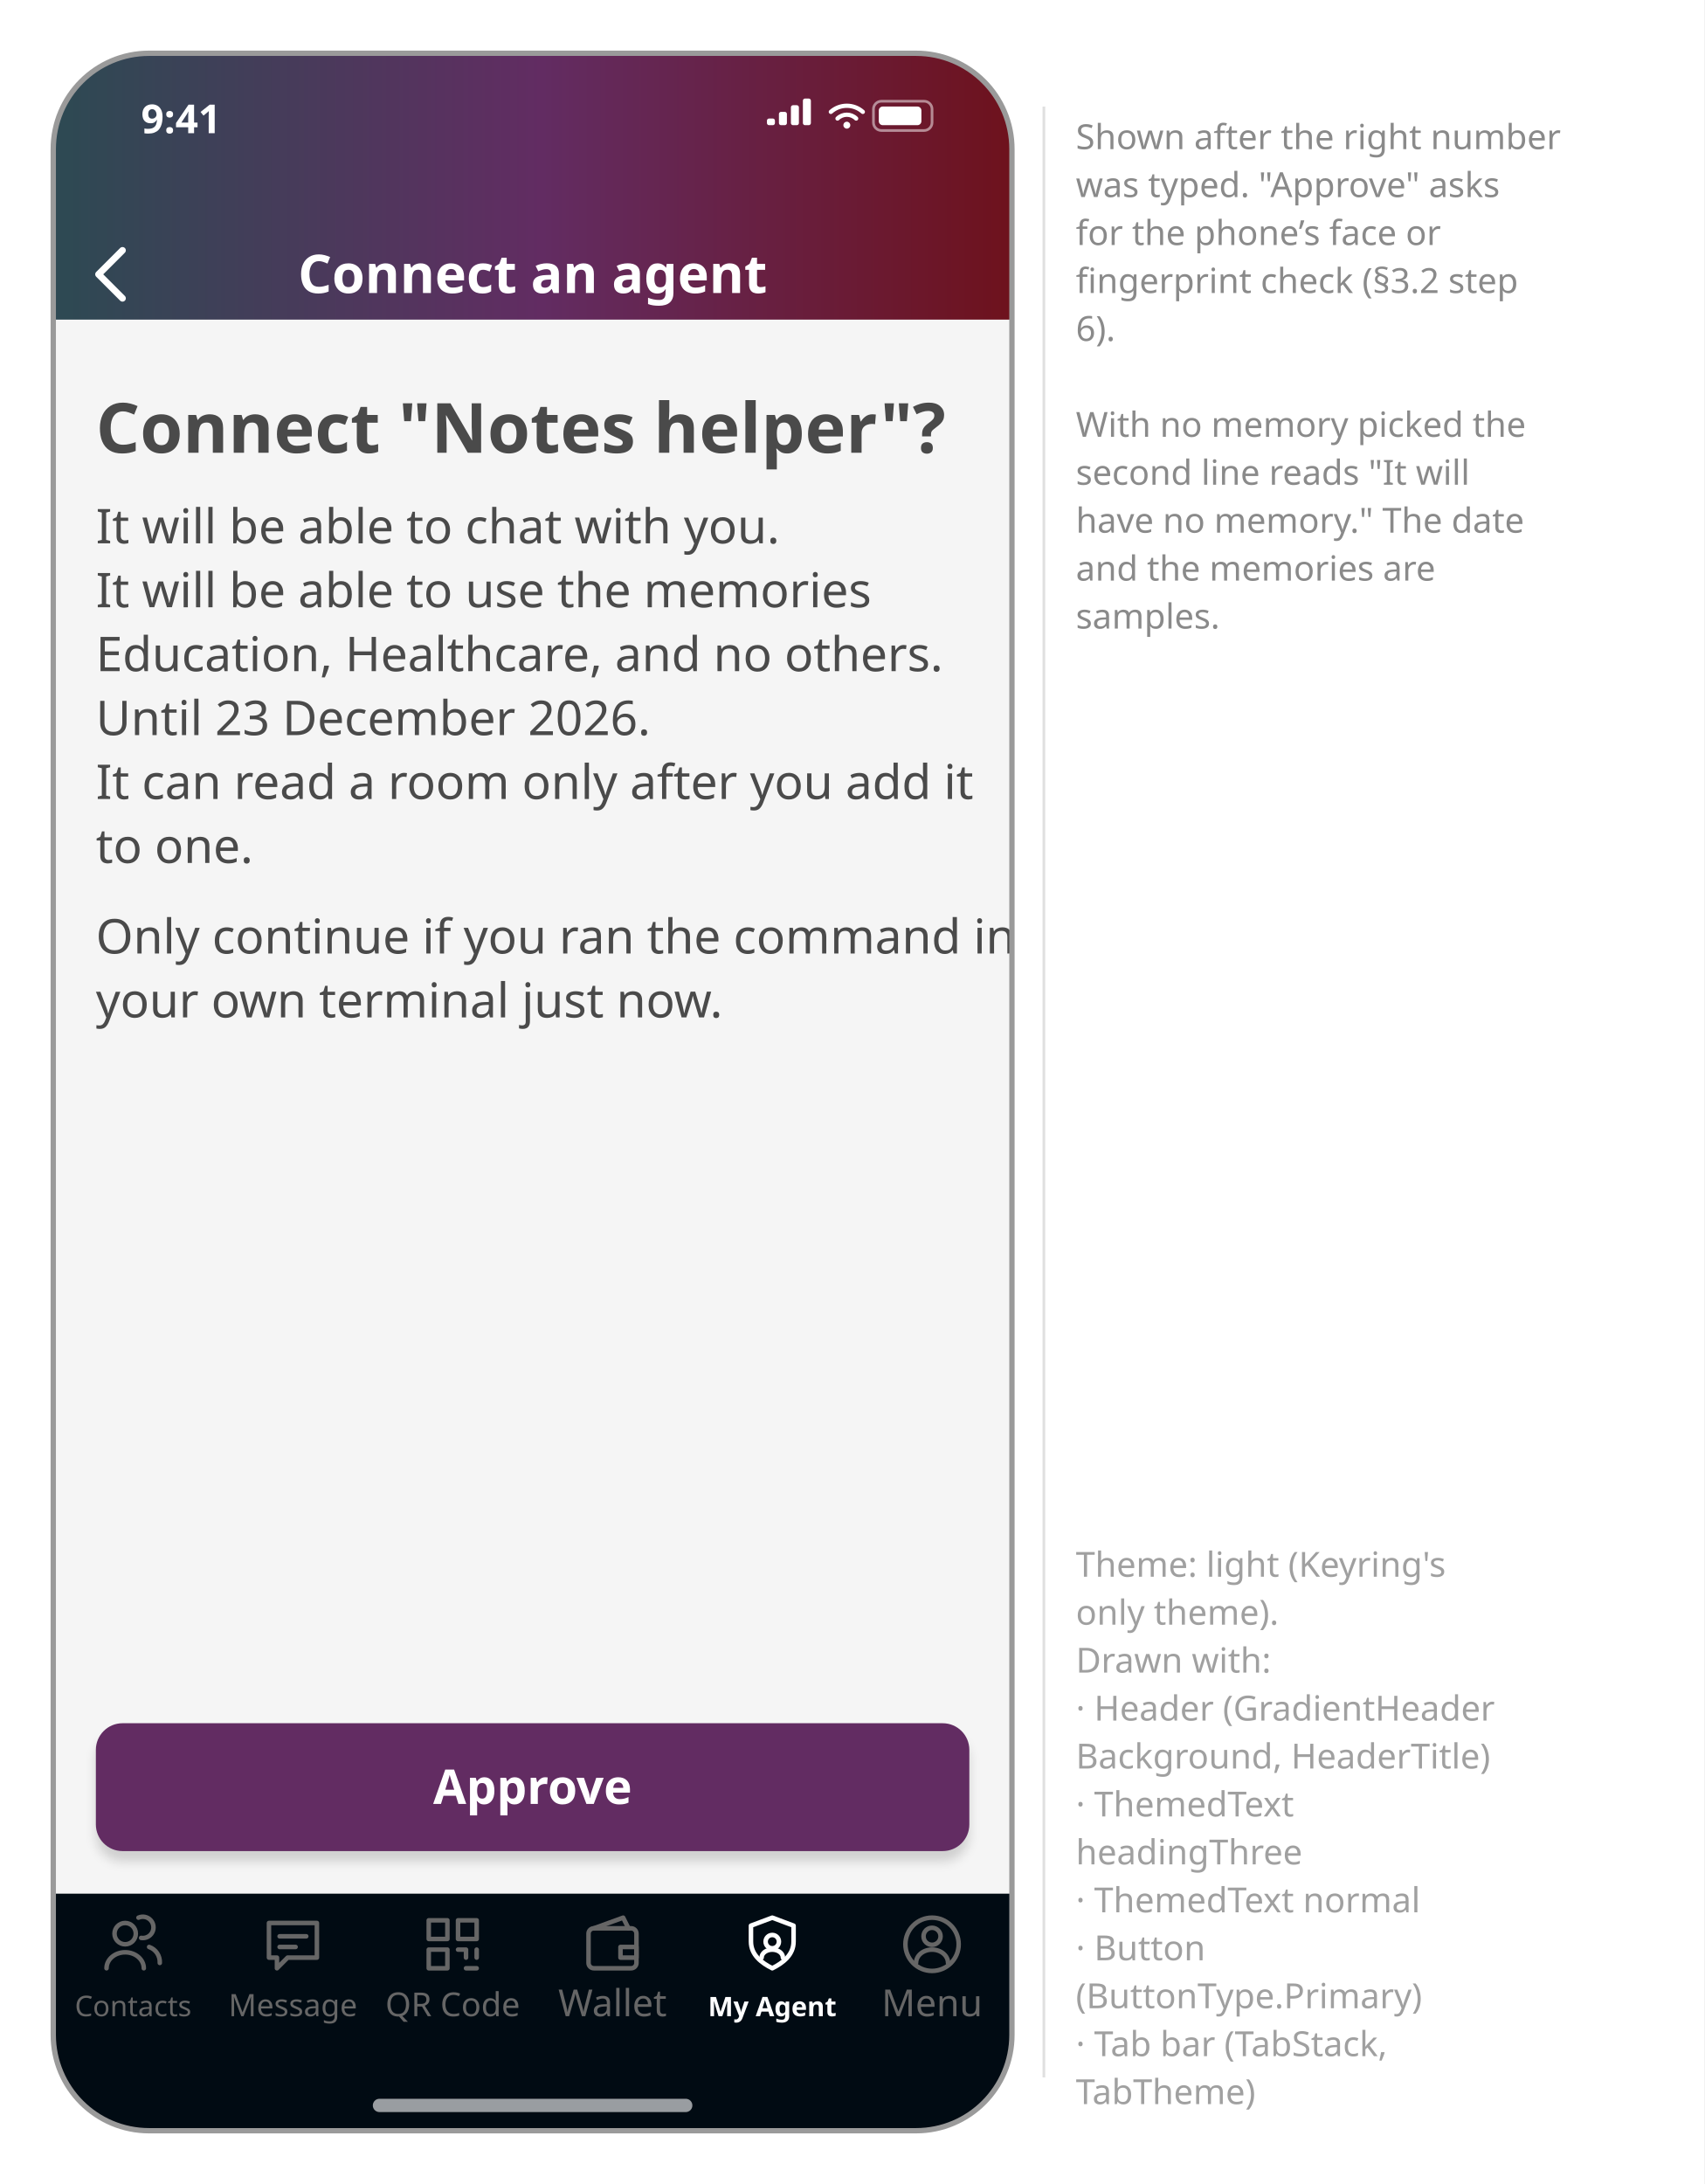
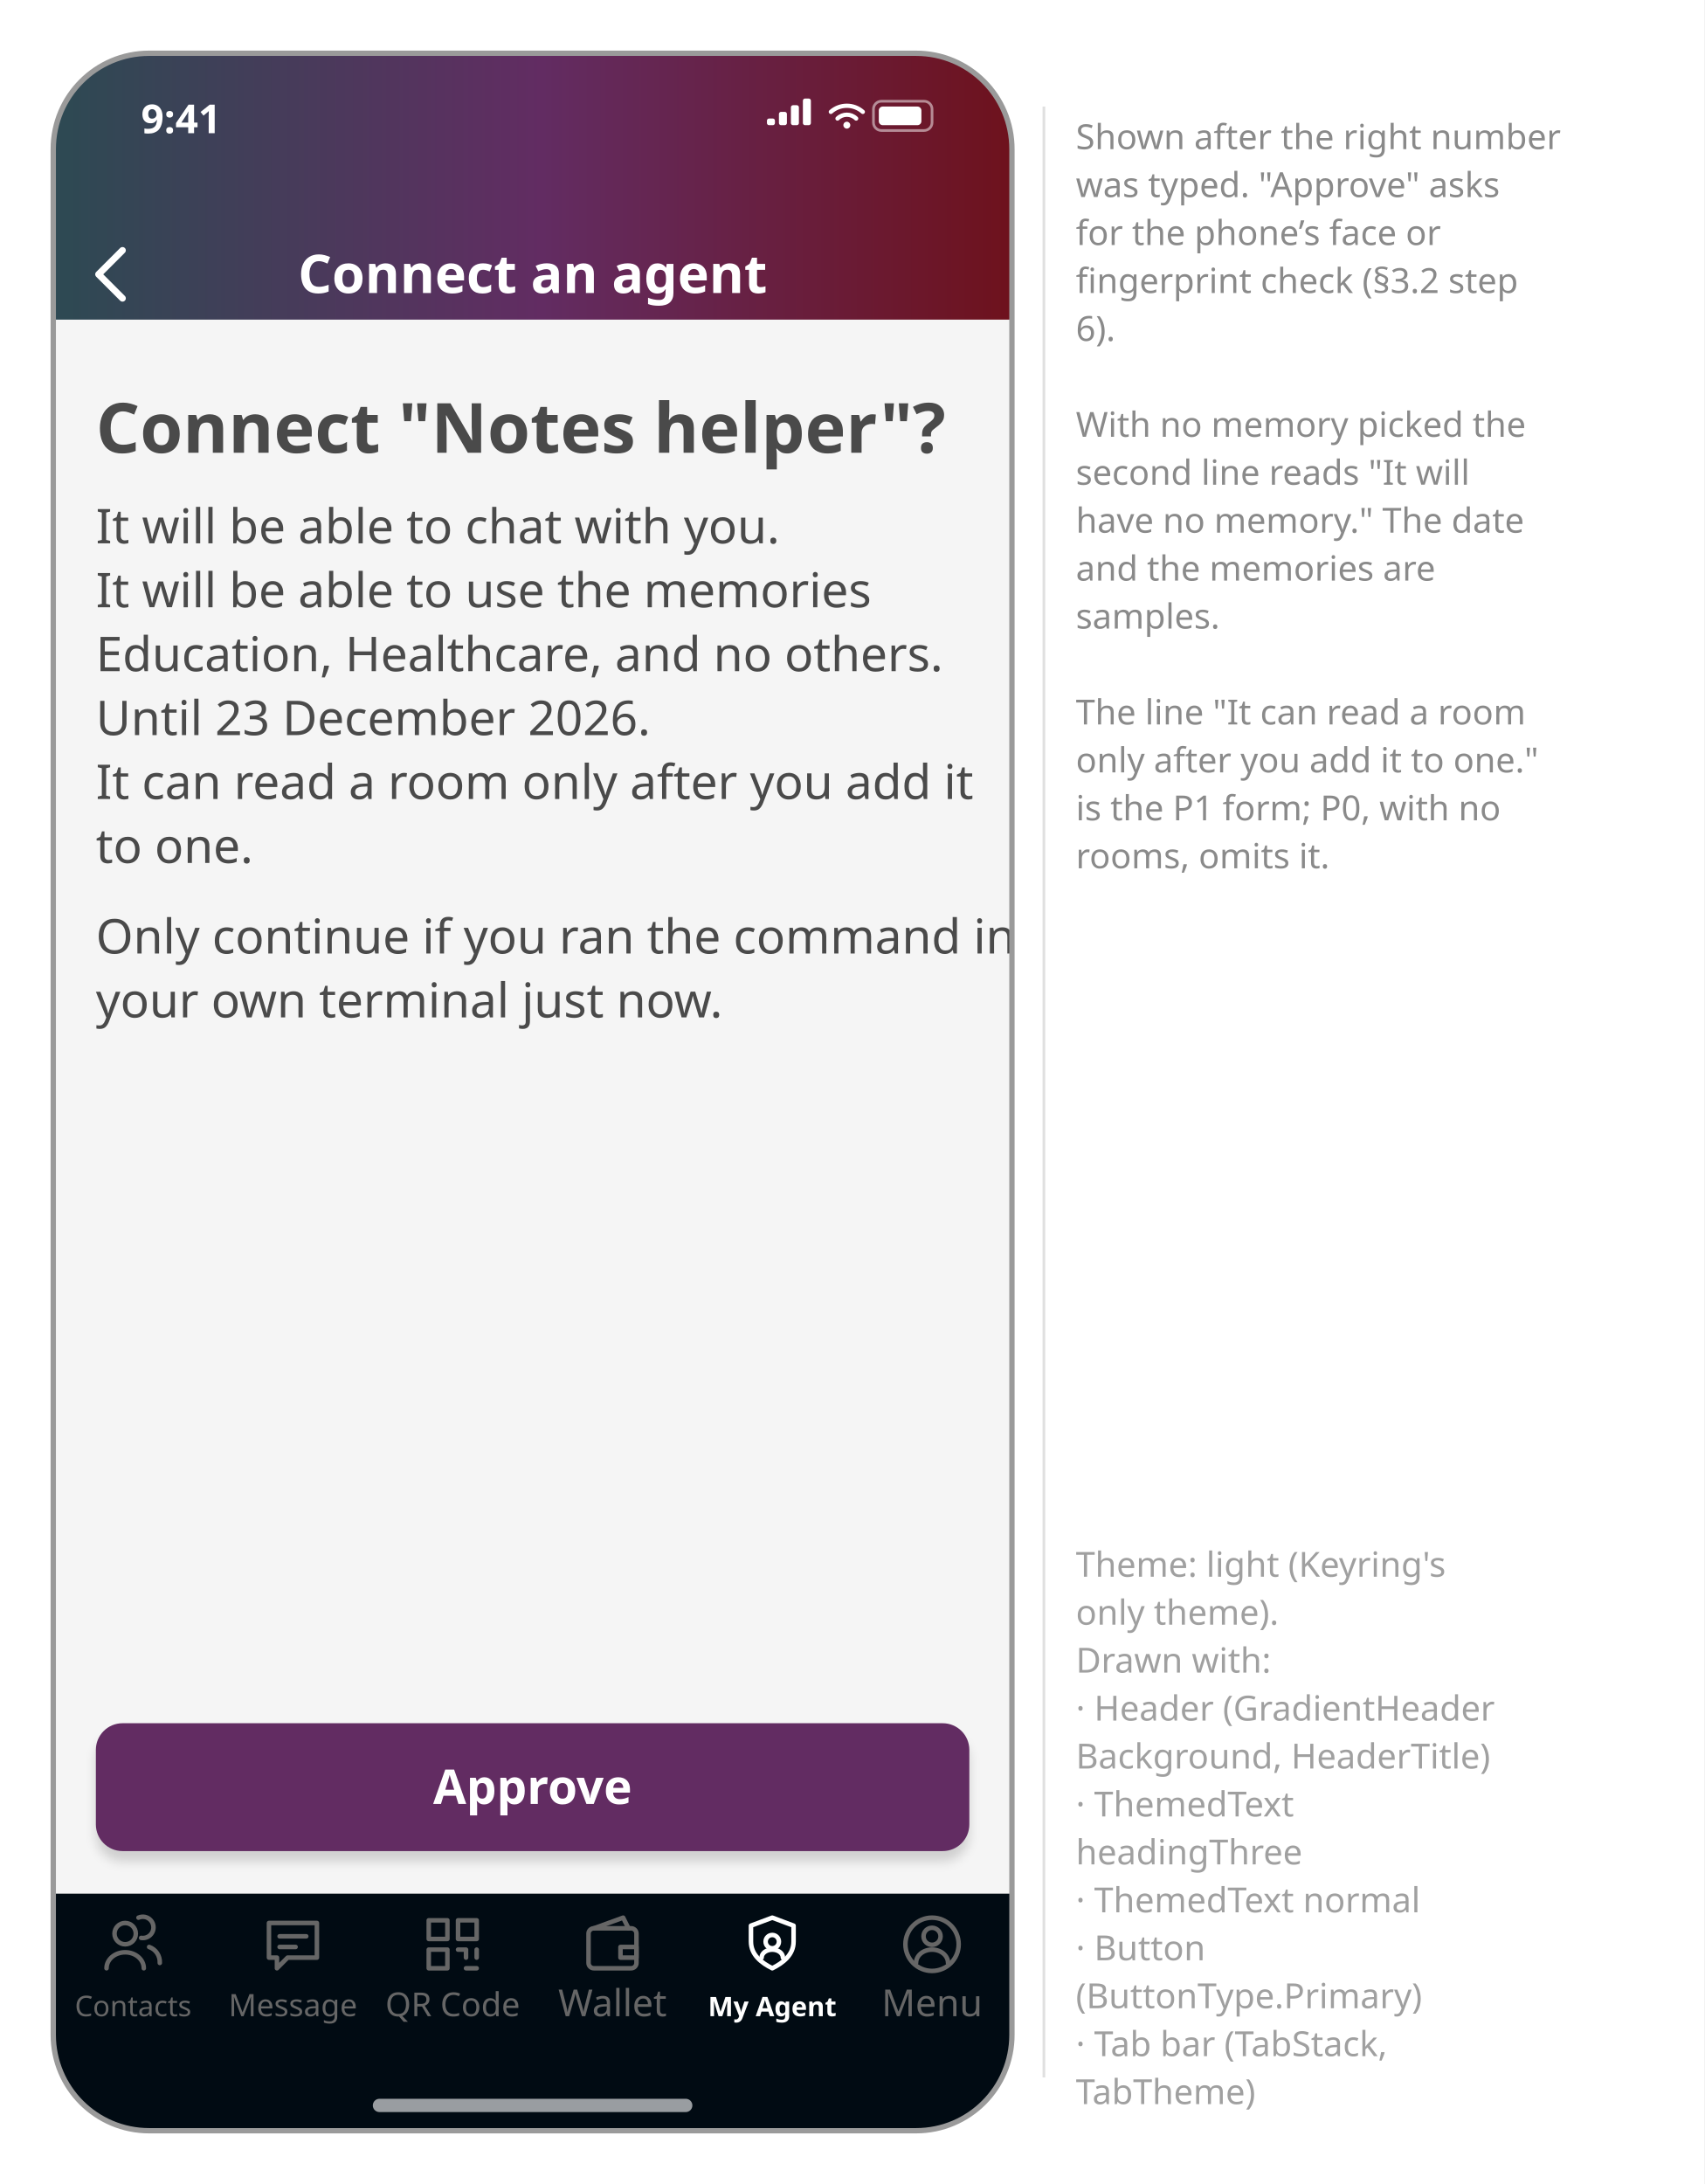
<svg xmlns="http://www.w3.org/2000/svg" width="640" height="820" viewBox="0 0 640 820" font-family="'Source Sans 3', 'SourceSans3-Regular', system-ui, sans-serif">
  <defs>
    <linearGradient id="kr-header" x1="0" y1="0" x2="1" y2="0">
      <stop offset="0.01" stop-color="#2E4953" />
      <stop offset="0.51" stop-color="#622C62" />
      <stop offset="1" stop-color="#6E121D" />
    </linearGradient>
    <filter id="kr-card-shadow" x="-10%" y="-30%" width="120%" height="160%">
      <feGaussianBlur stdDeviation="2" />
    </filter>
    <filter id="kr-button-shadow" x="-10%" y="-30%" width="120%" height="160%">
      <feGaussianBlur stdDeviation="2" />
    </filter>
    <clipPath id="kr-phone">
      <rect x="20" y="20" width="360" height="780" rx="36" />
    </clipPath>
  </defs>
  <rect width="640" height="820" fill="#FFFFFF" />
  <g clip-path="url(#kr-phone)">
    <rect x="20" y="20" width="360" height="780" fill="#F5F5F5" />
    <rect x="20" y="20" width="360" height="100" fill="url(#kr-header)" />
    <text x="68" y="50" font-family="system-ui, sans-serif" font-size="15" font-weight="600" fill="#FFFFFF" text-anchor="middle">9:41</text>
    <g fill="#FFFFFF">
      <rect x="288" y="44.5" width="3" height="2.5" rx="0.8" />
      <rect x="292.5" y="42" width="3" height="5" rx="0.8" />
      <rect x="297" y="39.5" width="3" height="7.5" rx="0.8" />
      <rect x="301.5" y="37" width="3" height="10" rx="0.8" />
    </g>
    <path d="M312 42 a9 9 0 0 1 12 0 M314.5 44.5 a5 5 0 0 1 7 0" fill="none" stroke="#FFFFFF" stroke-width="1.6" stroke-linecap="round" />
    <circle cx="318" cy="47" r="1.3" fill="#FFFFFF" />
    <rect x="328" y="38" width="22" height="11" rx="3" fill="none" stroke="#FFFFFF" stroke-opacity="0.5" />
    <rect x="330" y="40" width="16" height="7" rx="1.5" fill="#FFFFFF" />
    <path d="M46 94 l-9 9 l9 9" fill="none" stroke="#FFFFFF" stroke-width="2.5" stroke-linecap="round" stroke-linejoin="round" />
    <text x="200" y="110" font-family="system-ui, sans-serif" font-size="20" font-weight="700" fill="#FFFFFF" text-anchor="middle">Connect an agent</text>
    <text font-size="26" font-weight="700" fill="#4A4A4A">
      <tspan x="36" y="170">Connect "Notes helper"?</tspan>
    </text>
    <text font-size="18" fill="#4A4A4A">
      <tspan x="36" y="204">It will be able to chat with you.</tspan>
    </text>
    <text font-size="18" fill="#4A4A4A">
      <tspan x="36" y="228">It will be able to use the memories</tspan>
      <tspan x="36" dy="24">Education, Healthcare, and no others.</tspan>
    </text>
    <text font-size="18" fill="#4A4A4A">
      <tspan x="36" y="276">Until 23 December 2026.</tspan>
    </text>
    <text font-size="18" fill="#4A4A4A">
      <tspan x="36" y="300">It can read a room only after you add it</tspan>
      <tspan x="36" dy="24">to one.</tspan>
    </text>
    <text font-size="18" fill="#4A4A4A">
      <tspan x="36" y="358">Only continue if you ran the command in</tspan>
      <tspan x="36" dy="24">your own terminal just now.</tspan>
    </text>
    <rect x="36" y="651" width="328" height="48" rx="10" fill="#000000" fill-opacity="0.15" filter="url(#kr-button-shadow)" />
    <rect x="36" y="647" width="328" height="48" rx="10" fill="#622C62" />
    <text x="200" y="677.3" font-size="18" font-weight="700" fill="#FFFFFF" text-anchor="middle">Approve</text>
    <rect x="20" y="711" width="360" height="89" fill="#010B13" />
    <g fill="none" stroke="#666666" stroke-width="1.7" stroke-linecap="round" stroke-linejoin="round">
      <circle cx="47" cy="726" r="4" />
      <path d="M40 739 a7 6 0 0 1 14 0" />
      <path d="M52 720 a4 4 0 1 1 1 7.6 M56 731 a6 6 0 0 1 4 6" />
    </g>
    <text x="50" y="757" font-size="10.7" fill="#666666" text-anchor="middle">Contacts</text>
    <g fill="none" stroke="#666666" stroke-width="1.7" stroke-linecap="round" stroke-linejoin="round">
      <path d="M101 722 h18 v13 h-11 l-4 4 v-4 h-3 z" />
      <path d="M105 727 h10 M105 731 h6" />
    </g>
    <text x="110" y="757" font-size="11.6" fill="#666666" text-anchor="middle">Message</text>
    <g fill="none" stroke="#666666" stroke-width="1.7" stroke-linecap="round" stroke-linejoin="round">
      <rect x="161" y="721" width="7" height="7" />
      <rect x="172" y="721" width="7" height="7" />
      <rect x="161" y="732" width="7" height="7" />
      <path d="M172 732 h3 v3 M179 732 v3 M175 739 h4" />
    </g>
    <text x="170" y="757" font-size="12.4" fill="#666666" text-anchor="middle">QR Code</text>
    <g fill="none" stroke="#666666" stroke-width="1.7" stroke-linecap="round" stroke-linejoin="round">
      <rect x="221" y="724" width="18" height="15" rx="2" />
      <path d="M223 724 l11 -4 l2 4 M233 731 h6 v4 h-6 z" />
    </g>
    <text x="230" y="757" font-size="14.0" fill="#666666" text-anchor="middle">Wallet</text>
    <g fill="none" stroke="#FFFFFF" stroke-width="1.7" stroke-linecap="round" stroke-linejoin="round">
      <path d="M290 720 l8 3 v6 c0 5 -4 8 -8 10 c-4 -2 -8 -5 -8 -10 v-6 z" />
      <circle cx="290" cy="729" r="2.5" />
      <path d="M286 735 a4 3 0 0 1 8 0" />
    </g>
    <text x="290" y="757" font-size="10.1" font-weight="700" fill="#FFFFFF" text-anchor="middle">My Agent</text>
    <g fill="none" stroke="#666666" stroke-width="1.7" stroke-linecap="round" stroke-linejoin="round">
      <circle cx="350" cy="730" r="10" />
      <circle cx="350" cy="727" r="3.2" />
      <path d="M344 737 a6 5 0 0 1 12 0" />
    </g>
    <text x="350" y="757" font-size="14.0" fill="#666666" text-anchor="middle">Menu</text>
    <rect x="140" y="788" width="120" height="5" rx="2.5" fill="#FFFFFF" opacity="0.6" />
  </g>
  <rect x="20" y="20" width="360" height="780" rx="36" fill="none" stroke="#9A9A9A" stroke-width="2" />
  <line x1="392" y1="40" x2="392" y2="780" stroke="#E0E0E0" stroke-width="1" />
  <text font-family="system-ui, sans-serif" font-size="13" fill="#8A8A8A">
    <tspan x="404" y="56">Shown after the right number</tspan>
    <tspan x="404" dy="18">was typed. "Approve" asks</tspan>
    <tspan x="404" dy="18">for the phone’s face or</tspan>
    <tspan x="404" dy="18">fingerprint check (§3.2 step</tspan>
    <tspan x="404" dy="18">6).</tspan>
    <tspan x="404" dy="18"> </tspan>
    <tspan x="404" dy="18">With no memory picked the</tspan>
    <tspan x="404" dy="18">second line reads "It will</tspan>
    <tspan x="404" dy="18">have no memory." The date</tspan>
    <tspan x="404" dy="18">and the memories are</tspan>
    <tspan x="404" dy="18">samples.</tspan>
    <tspan x="404" dy="18"> </tspan>
+     <tspan x="404" dy="18">The line "It can read a room</tspan>
+     <tspan x="404" dy="18">only after you add it to one."</tspan>
+     <tspan x="404" dy="18">is the P1 form; P0, with no</tspan>
+     <tspan x="404" dy="18">rooms, omits it.</tspan>
+     <tspan x="404" dy="18"> </tspan>
  </text>
  <text font-family="system-ui, sans-serif" font-size="13" fill="#A0A0A0">
    <tspan x="404" y="592">Theme: light (Keyring's</tspan>
    <tspan x="404" dy="18">   only theme).</tspan>
    <tspan x="404" dy="18">Drawn with:</tspan>
    <tspan x="404" dy="18">· Header (GradientHeader</tspan>
    <tspan x="404" dy="18">   Background, HeaderTitle)</tspan>
    <tspan x="404" dy="18">· ThemedText</tspan>
    <tspan x="404" dy="18">   headingThree</tspan>
    <tspan x="404" dy="18">· ThemedText normal</tspan>
    <tspan x="404" dy="18">· Button</tspan>
    <tspan x="404" dy="18">   (ButtonType.Primary)</tspan>
    <tspan x="404" dy="18">· Tab bar (TabStack,</tspan>
    <tspan x="404" dy="18">   TabTheme)</tspan>
  </text>
</svg>
